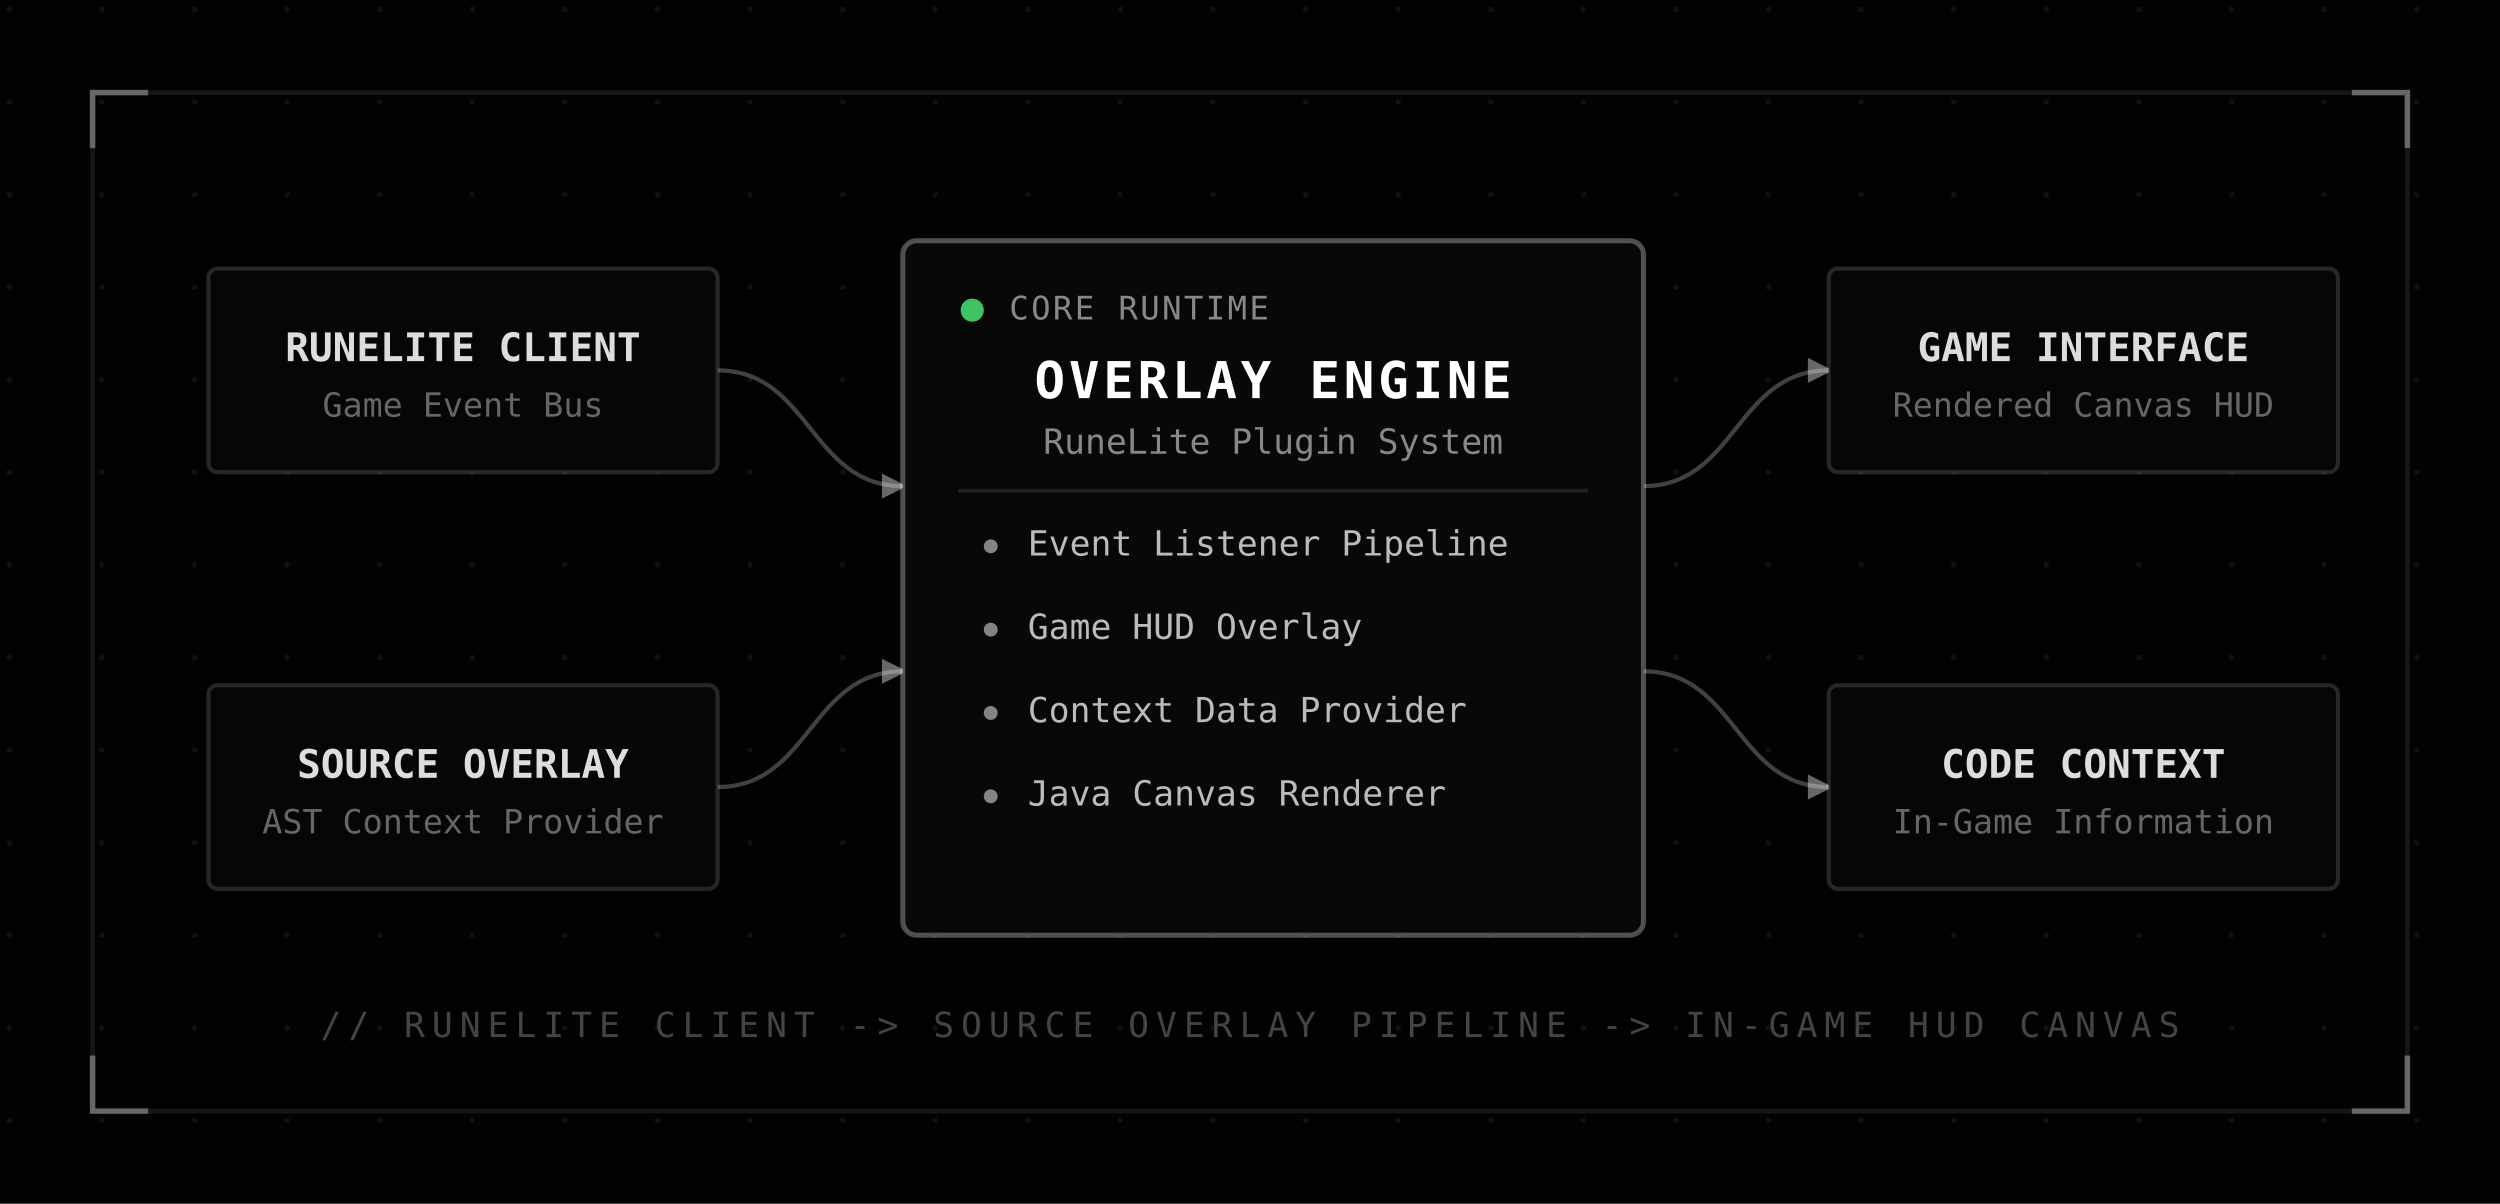
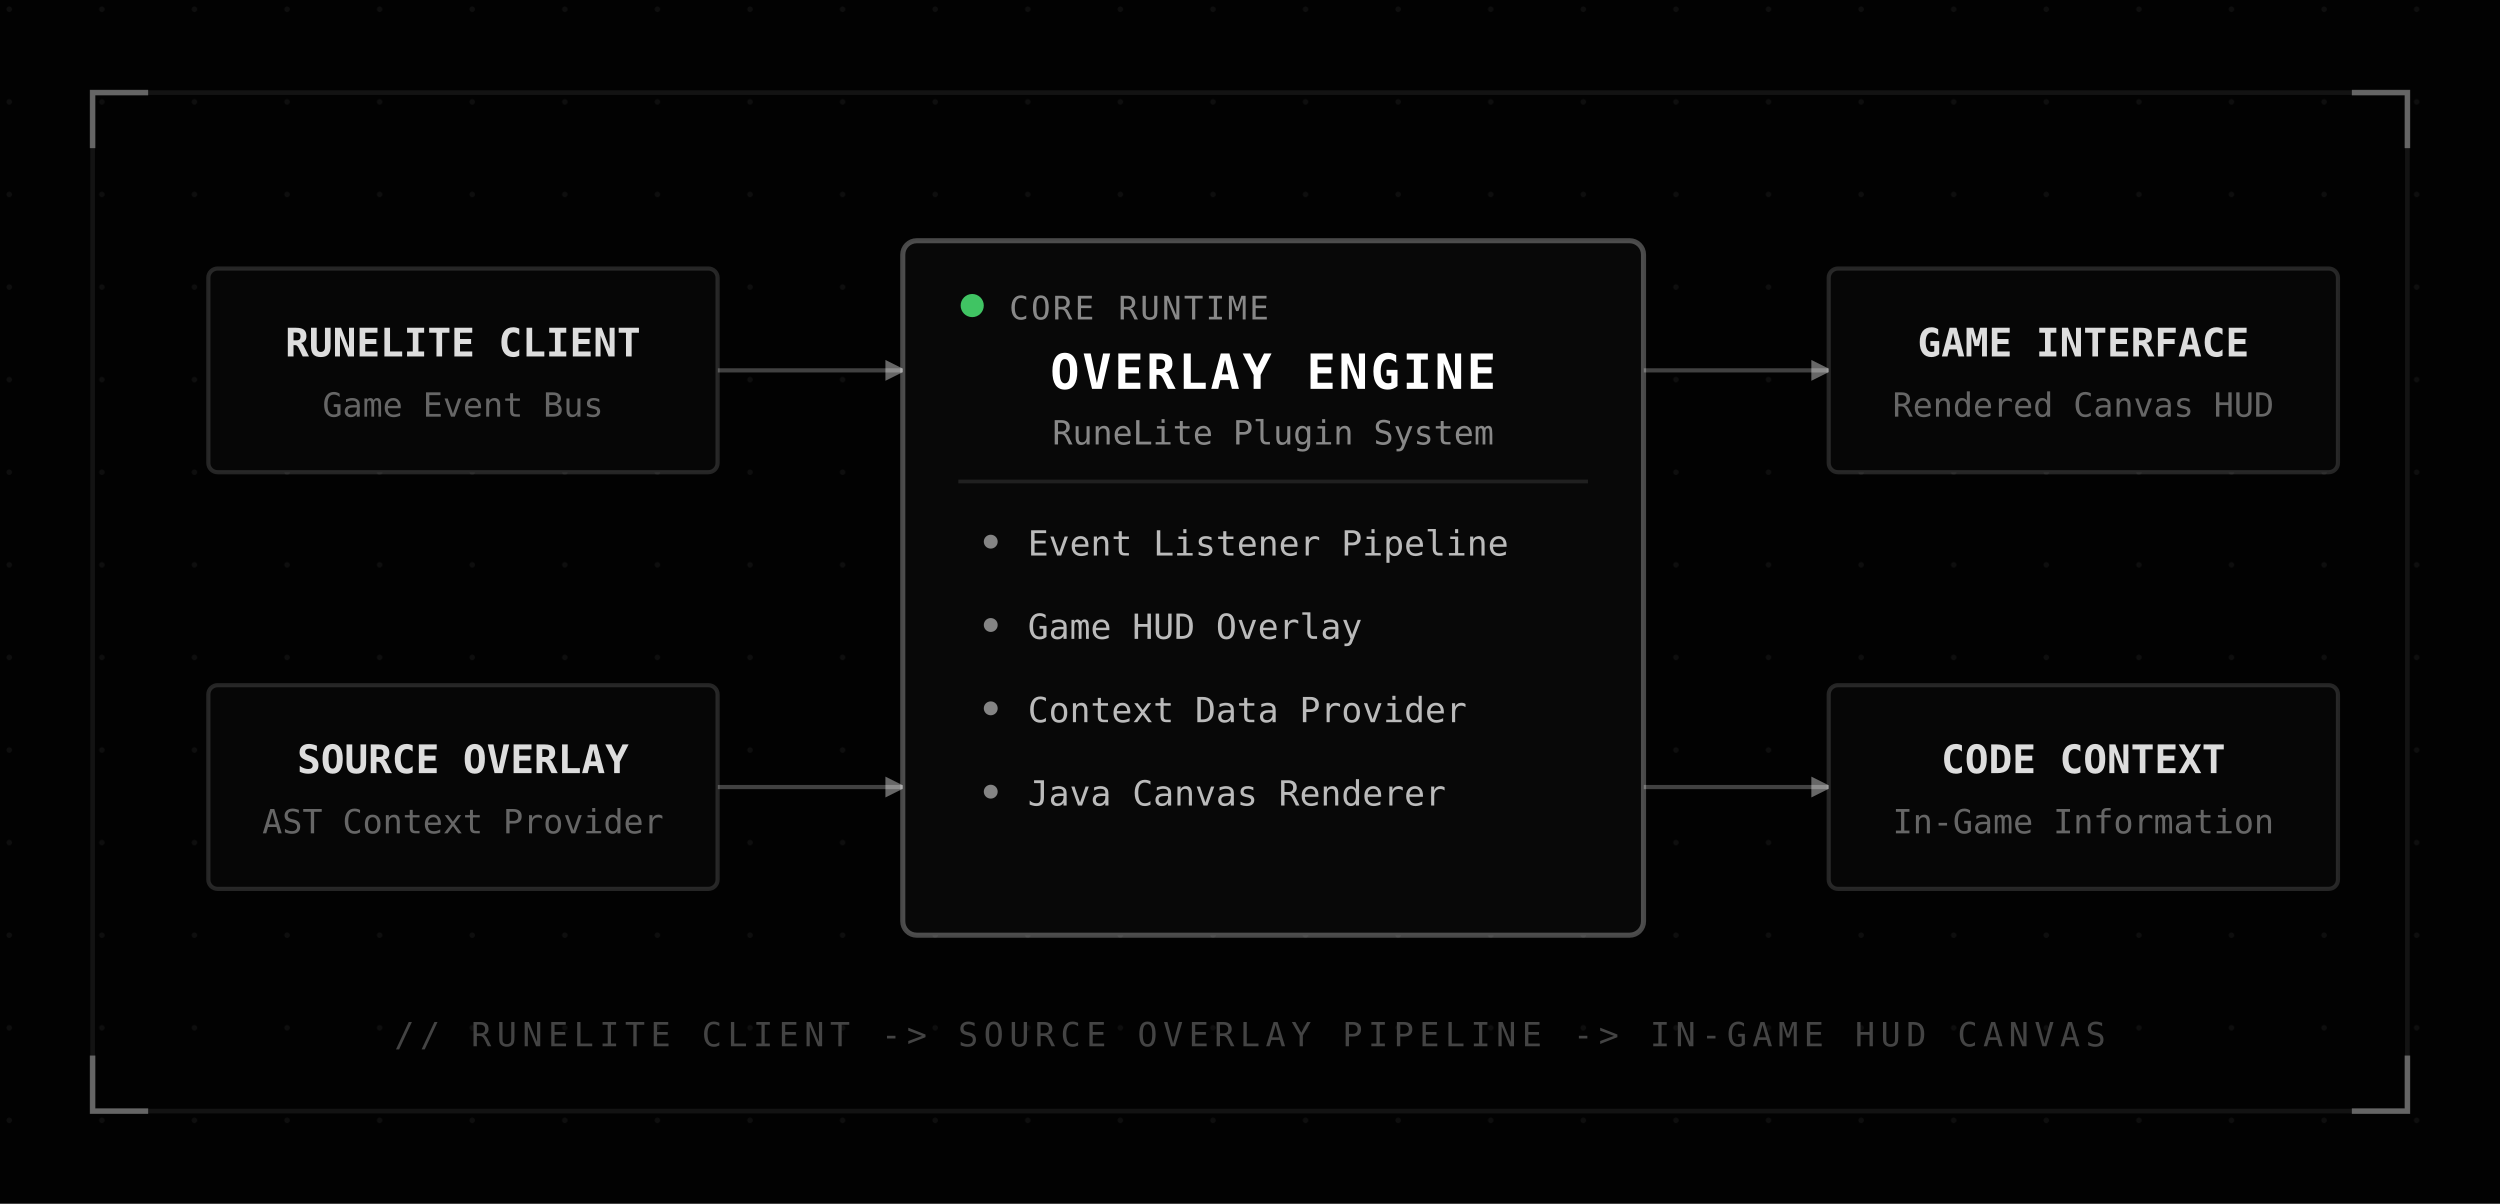
<svg xmlns="http://www.w3.org/2000/svg" viewBox="0 0 540 260" class="w-full h-full" preserveAspectRatio="xMidYMid slice">
  <defs>
    <pattern id="grid-dots-source-overlay-plugin" width="20" height="20" patternUnits="userSpaceOnUse">
-       <circle cx="2" cy="2" r="0.6" fill="rgba(255,255,255,0.06)" />
+       <circle cx="2" cy="2" r="0.6" fill="rgba(255,255,255,0.05)" />
    </pattern>
-     <marker id="arrow-source-overlay-plugin" viewBox="0 0 6 6" refX="5" refY="3" markerWidth="6" markerHeight="6" orient="auto-start-reverse">
+     <marker id="arrow-source-overlay-plugin" viewBox="0 0 6 6" refX="5" refY="3" markerWidth="5" markerHeight="5" orient="auto-start-reverse">
      <path d="M 0 0 L 6 3 L 0 6 z" fill="rgba(255,255,255,0.4)" />
    </marker>
  </defs>
  <g class="layer-background">
    <rect width="540" height="260" fill="#020202" />
    <rect width="540" height="260" fill="url(#grid-dots-source-overlay-plugin)" />
  </g>
  <g class="layer-frame">
-     <rect x="20" y="20" width="500" height="220" fill="none" stroke="rgba(255,255,255,0.08)" stroke-width="1" />
+     <rect x="20" y="20" width="500" height="220" fill="none" stroke="rgba(255,255,255,0.07)" stroke-width="1" />
    <path d="M 20 32 L 20 20 L 32 20" fill="none" stroke="rgba(255,255,255,0.35)" stroke-width="1.2" />
    <path d="M 520 32 L 520 20 L 508 20" fill="none" stroke="rgba(255,255,255,0.35)" stroke-width="1.2" />
    <path d="M 20 228 L 20 240 L 32 240" fill="none" stroke="rgba(255,255,255,0.35)" stroke-width="1.2" />
    <path d="M 520 228 L 520 240 L 508 240" fill="none" stroke="rgba(255,255,255,0.35)" stroke-width="1.2" />
  </g>
  <g class="layer-connections">
-     <path d="M 155 80 C 175 80, 175 105, 195 105" fill="none" stroke="rgba(255,255,255,0.25)" stroke-width="0.9" marker-end="url(#arrow-source-overlay-plugin)" />
-     <path d="M 155 170 C 175 170, 175 145, 195 145" fill="none" stroke="rgba(255,255,255,0.25)" stroke-width="0.9" marker-end="url(#arrow-source-overlay-plugin)" />
-     <path d="M 355 105 C 375 105, 375 80, 395 80" fill="none" stroke="rgba(255,255,255,0.25)" stroke-width="0.9" marker-end="url(#arrow-source-overlay-plugin)" />
-     <path d="M 355 145 C 375 145, 375 170, 395 170" fill="none" stroke="rgba(255,255,255,0.25)" stroke-width="0.9" marker-end="url(#arrow-source-overlay-plugin)" />
+     <line x1="155" y1="80" x2="195" y2="80" stroke="rgba(255,255,255,0.25)" stroke-width="0.9" marker-end="url(#arrow-source-overlay-plugin)" />
+     <line x1="155" y1="170" x2="195" y2="170" stroke="rgba(255,255,255,0.25)" stroke-width="0.9" marker-end="url(#arrow-source-overlay-plugin)" />
+     <line x1="355" y1="80" x2="395" y2="80" stroke="rgba(255,255,255,0.25)" stroke-width="0.9" marker-end="url(#arrow-source-overlay-plugin)" />
+     <line x1="355" y1="170" x2="395" y2="170" stroke="rgba(255,255,255,0.25)" stroke-width="0.9" marker-end="url(#arrow-source-overlay-plugin)" />
  </g>
  <g class="layer-containers">
    <rect x="45" y="58" width="110" height="44" rx="2" fill="#060606" stroke="rgba(255,255,255,0.14)" stroke-width="0.9" />
-     <text x="100" y="78" text-anchor="middle" fill="#dddddd" font-size="8.5" font-family="JetBrains Mono, monospace" font-weight="bold">RUNELITE CLIENT</text>
+     <text x="100" y="77" text-anchor="middle" fill="#dddddd" font-size="8.5" font-family="JetBrains Mono, monospace" font-weight="bold">RUNELITE CLIENT</text>
    <text x="100" y="90" text-anchor="middle" fill="#666666" font-size="7.2" font-family="JetBrains Mono, monospace">Game Event Bus</text>
    <rect x="45" y="148" width="110" height="44" rx="2" fill="#060606" stroke="rgba(255,255,255,0.14)" stroke-width="0.9" />
-     <text x="100" y="168" text-anchor="middle" fill="#dddddd" font-size="8.5" font-family="JetBrains Mono, monospace" font-weight="bold">SOURCE OVERLAY</text>
+     <text x="100" y="167" text-anchor="middle" fill="#dddddd" font-size="8.5" font-family="JetBrains Mono, monospace" font-weight="bold">SOURCE OVERLAY</text>
    <text x="100" y="180" text-anchor="middle" fill="#666666" font-size="7.2" font-family="JetBrains Mono, monospace">AST Context Provider</text>
-     <rect x="195" y="52" width="160" height="150" rx="3" fill="#080808" stroke="rgba(255,255,255,0.3)" stroke-width="1.1" />
-     <circle cx="210" cy="67" r="2.5" fill="#40c463" />
+     <rect x="195" y="52" width="160" height="150" rx="3" fill="#080808" stroke="rgba(255,255,255,0.28)" stroke-width="1.1" />
+     <circle cx="210" cy="66" r="2.5" fill="#40c463" />
    <text x="218" y="69" fill="#888888" font-size="7" font-family="JetBrains Mono, monospace" letter-spacing="0.5">CORE RUNTIME</text>
-     <text x="275" y="86" text-anchor="middle" fill="#ffffff" font-size="11" font-family="JetBrains Mono, monospace" font-weight="bold" letter-spacing="0.8">OVERLAY ENGINE</text>
-     <text x="275" y="98" text-anchor="middle" fill="#888888" font-size="7.5" font-family="JetBrains Mono, monospace">RuneLite Plugin System</text>
-     <line x1="207" y1="106" x2="343" y2="106" stroke="rgba(255,255,255,0.1)" stroke-width="0.8" />
+     <text x="275" y="84" text-anchor="middle" fill="#ffffff" font-size="10.5" font-family="JetBrains Mono, monospace" font-weight="bold" letter-spacing="0.6">OVERLAY ENGINE</text>
+     <text x="275" y="96" text-anchor="middle" fill="#888888" font-size="7.2" font-family="JetBrains Mono, monospace">RuneLite Plugin System</text>
+     <line x1="207" y1="104" x2="343" y2="104" stroke="rgba(255,255,255,0.1)" stroke-width="0.8" />
    <g>
-       <circle cx="214" cy="118" r="1.5" fill="rgba(255,255,255,0.5)" />
+       <circle cx="214" cy="117" r="1.5" fill="rgba(255,255,255,0.5)" />
      <text x="222" y="120" fill="#bbbbbb" font-size="7.5" font-family="JetBrains Mono, monospace">Event Listener Pipeline</text>
    </g>
    <g>
-       <circle cx="214" cy="136" r="1.5" fill="rgba(255,255,255,0.5)" />
+       <circle cx="214" cy="135" r="1.5" fill="rgba(255,255,255,0.5)" />
      <text x="222" y="138" fill="#bbbbbb" font-size="7.5" font-family="JetBrains Mono, monospace">Game HUD Overlay</text>
    </g>
    <g>
-       <circle cx="214" cy="154" r="1.5" fill="rgba(255,255,255,0.5)" />
+       <circle cx="214" cy="153" r="1.5" fill="rgba(255,255,255,0.5)" />
      <text x="222" y="156" fill="#bbbbbb" font-size="7.5" font-family="JetBrains Mono, monospace">Context Data Provider</text>
    </g>
    <g>
-       <circle cx="214" cy="172" r="1.5" fill="rgba(255,255,255,0.5)" />
+       <circle cx="214" cy="171" r="1.5" fill="rgba(255,255,255,0.5)" />
      <text x="222" y="174" fill="#bbbbbb" font-size="7.5" font-family="JetBrains Mono, monospace">Java Canvas Renderer</text>
    </g>
    <rect x="395" y="58" width="110" height="44" rx="2" fill="#060606" stroke="rgba(255,255,255,0.14)" stroke-width="0.9" />
-     <text x="450" y="78" text-anchor="middle" fill="#dddddd" font-size="8.5" font-family="JetBrains Mono, monospace" font-weight="bold">GAME INTERFACE</text>
+     <text x="450" y="77" text-anchor="middle" fill="#dddddd" font-size="8.5" font-family="JetBrains Mono, monospace" font-weight="bold">GAME INTERFACE</text>
    <text x="450" y="90" text-anchor="middle" fill="#666666" font-size="7.2" font-family="JetBrains Mono, monospace">Rendered Canvas HUD</text>
    <rect x="395" y="148" width="110" height="44" rx="2" fill="#060606" stroke="rgba(255,255,255,0.14)" stroke-width="0.9" />
-     <text x="450" y="168" text-anchor="middle" fill="#dddddd" font-size="8.5" font-family="JetBrains Mono, monospace" font-weight="bold">CODE CONTEXT</text>
+     <text x="450" y="167" text-anchor="middle" fill="#dddddd" font-size="8.5" font-family="JetBrains Mono, monospace" font-weight="bold">CODE CONTEXT</text>
    <text x="450" y="180" text-anchor="middle" fill="#666666" font-size="7.2" font-family="JetBrains Mono, monospace">In-Game Information</text>
  </g>
  <g class="layer-footer">
-     <text x="270" y="224" text-anchor="middle" fill="#444444" font-size="7.5" font-family="JetBrains Mono, monospace" letter-spacing="1.5">// RUNELITE CLIENT -&gt; SOURCE OVERLAY PIPELINE -&gt; IN-GAME HUD CANVAS</text>
+     <text x="270" y="226" text-anchor="middle" fill="#444444" font-size="7.2" font-family="JetBrains Mono, monospace" letter-spacing="1.2">// RUNELITE CLIENT -&gt; SOURCE OVERLAY PIPELINE -&gt; IN-GAME HUD CANVAS</text>
  </g>
</svg>
